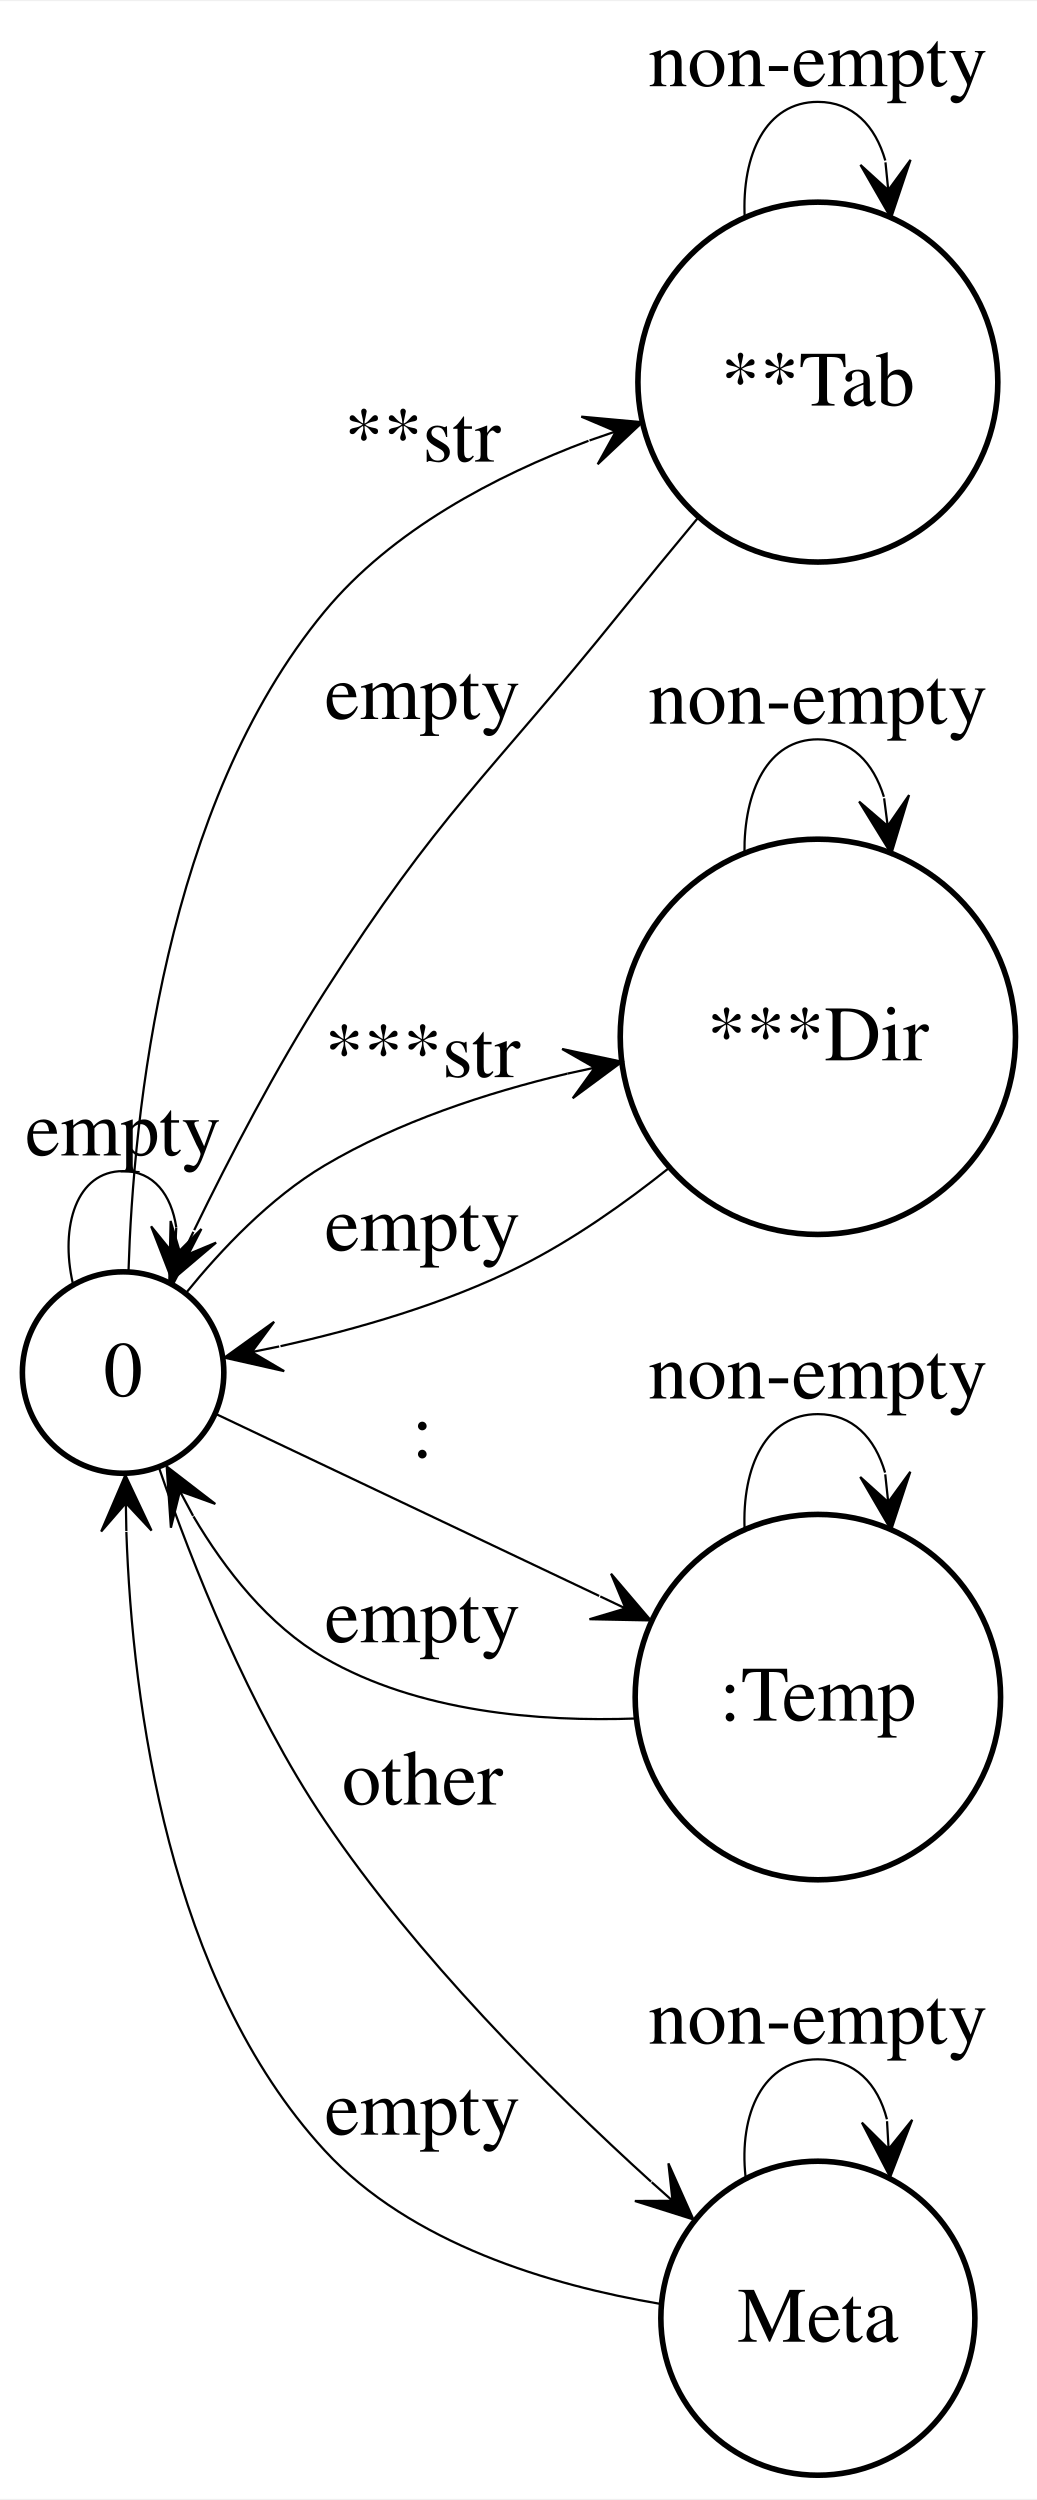
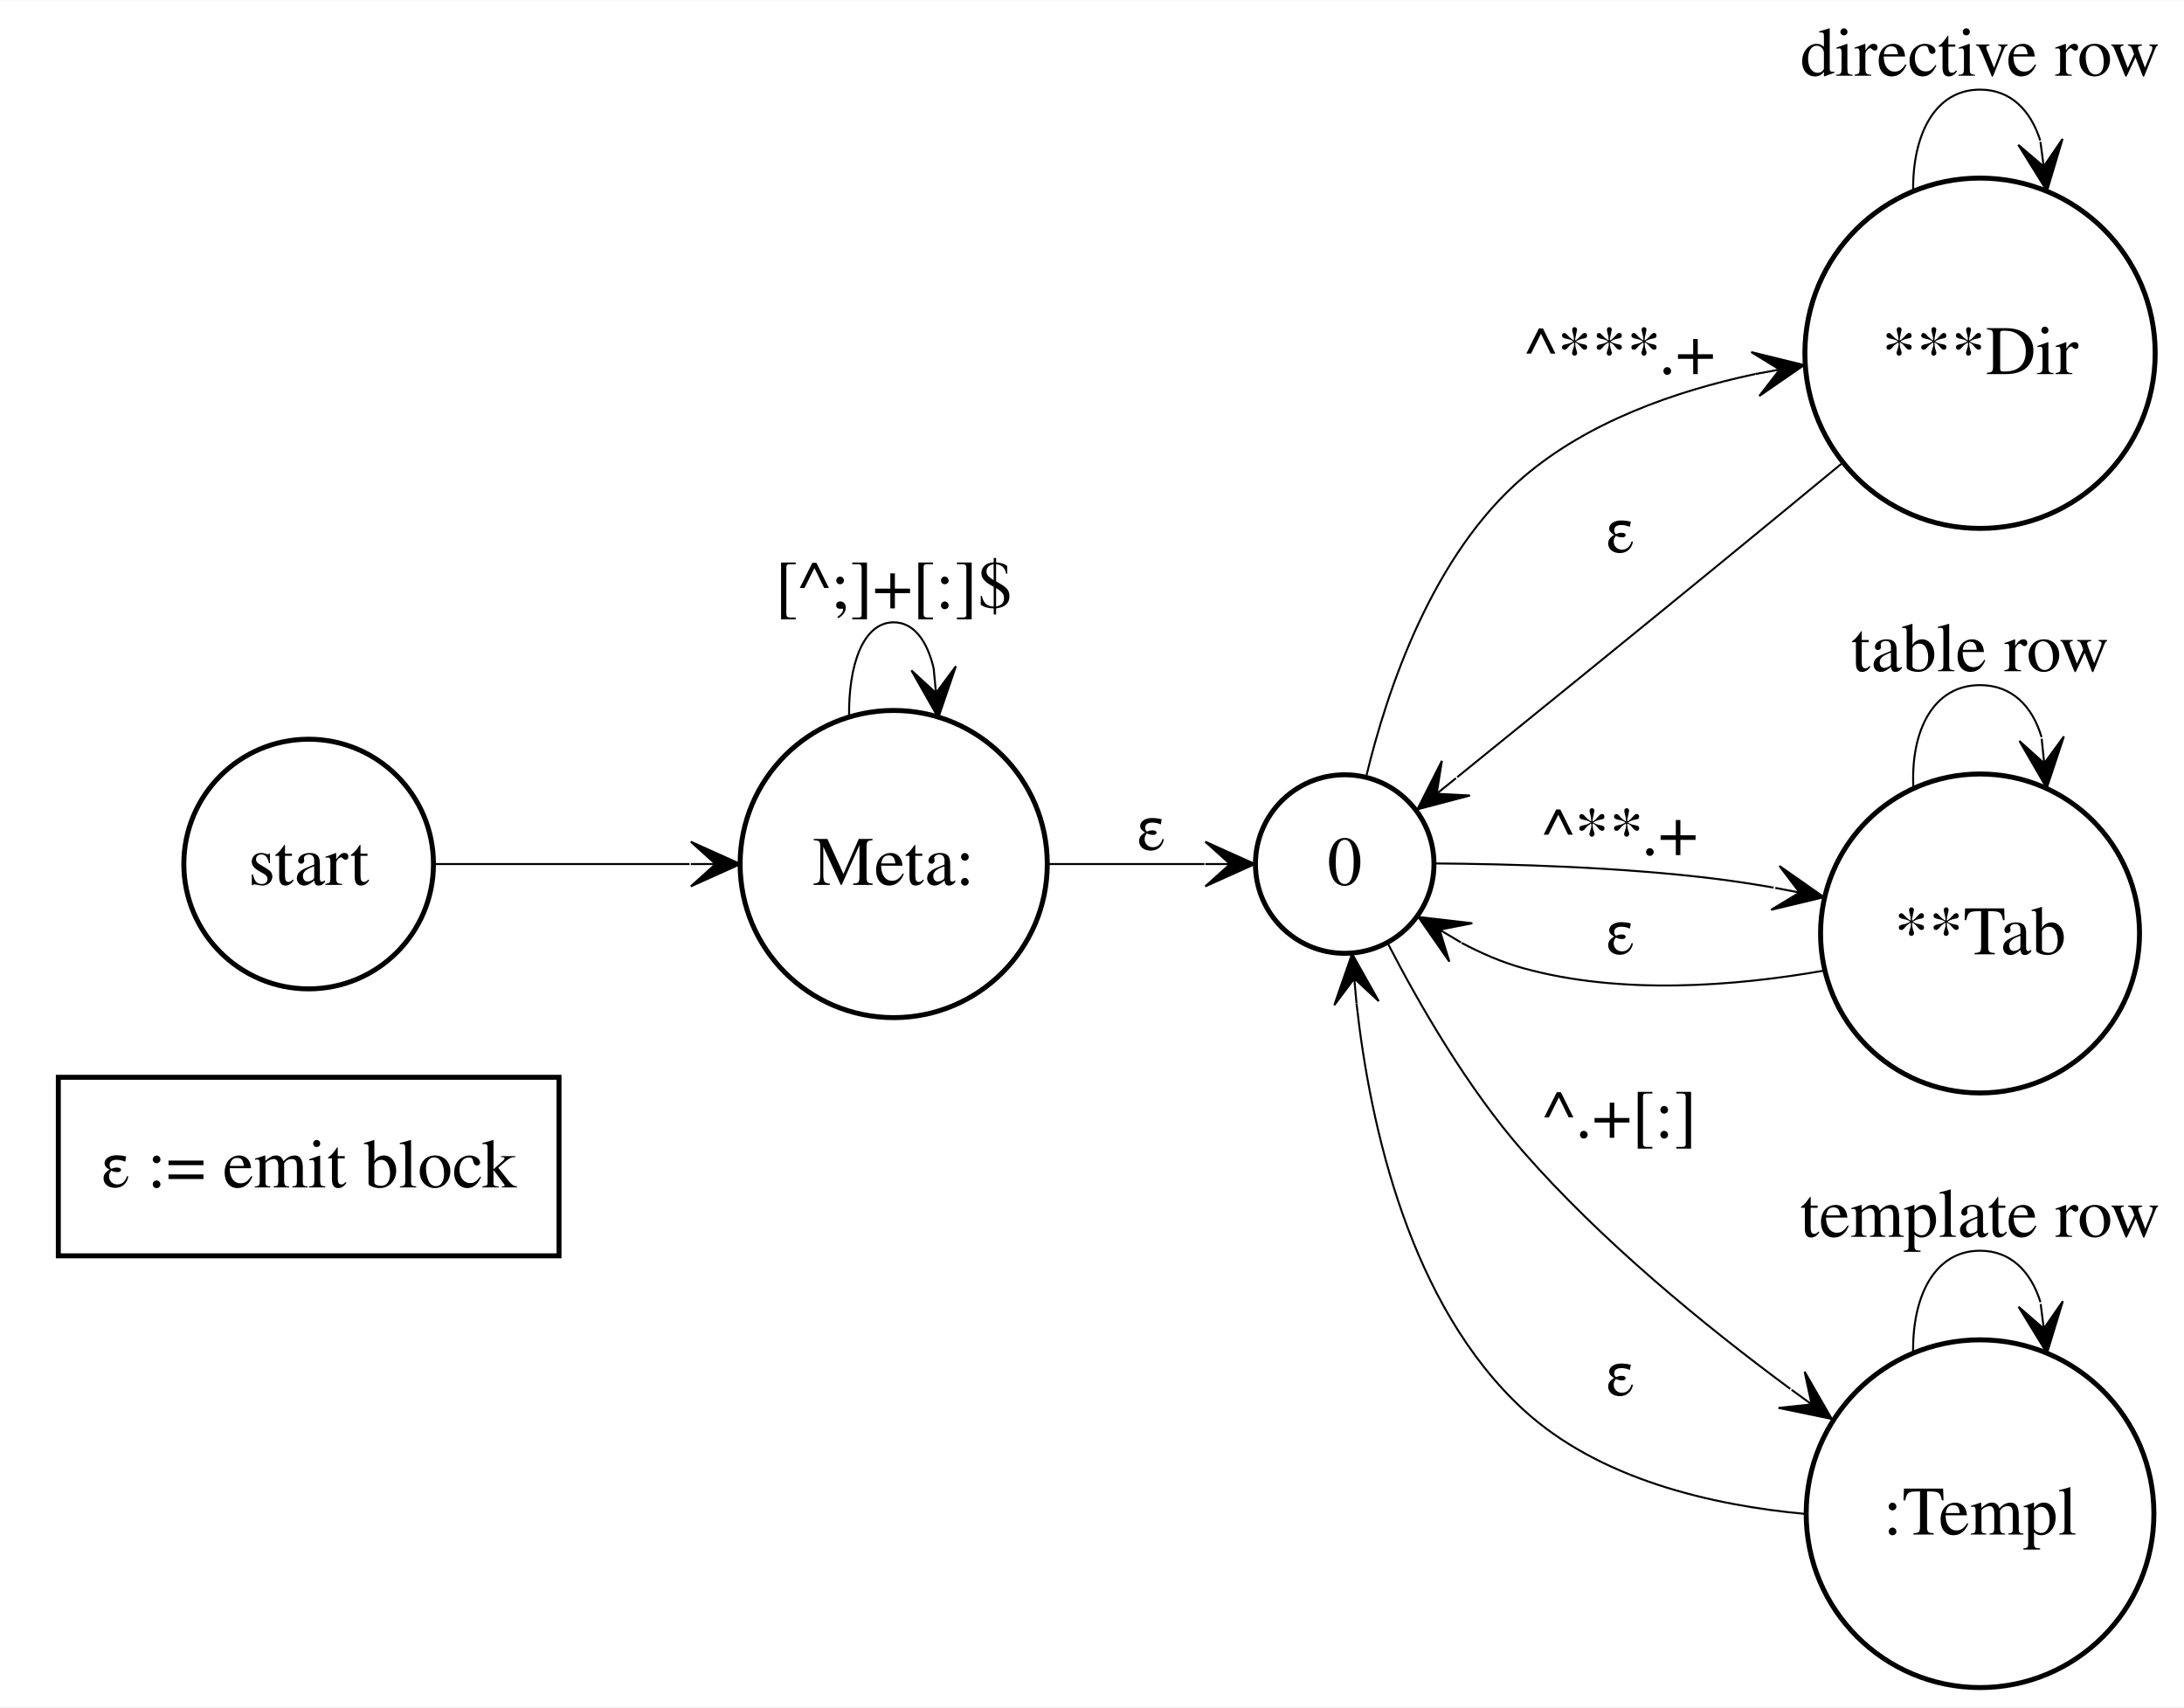
- <svg xmlns="http://www.w3.org/2000/svg" width="185pt" height="446pt" viewBox="0.00 0.00 185.32 446.36">
-   <g id="graph0" class="graph" transform="scale(1 1) rotate(0) translate(4 442.36)">
-     <polygon fill="white" stroke="transparent" points="-4,4 -4,-442.36 181.32,-442.36 181.32,4 -4,4" />
+ <svg xmlns="http://www.w3.org/2000/svg" width="440pt" height="344pt" viewBox="0.00 0.00 440.42 344.19">
+   <g id="graph0" class="graph" transform="scale(1 1) rotate(0) translate(4 340.19)">
+     <polygon fill="white" stroke="transparent" points="-4,4 -4,-340.19 436.42,-340.19 436.42,4 -4,4" />
+     <g id="clust1" class="cluster">
+ </g>
    <g id="node1" class="node">
-       <ellipse fill="none" stroke="black" cx="18" cy="-197.28" rx="18" ry="18" />
-       <text text-anchor="middle" x="18" y="-193.08" font-family="Times,serif" font-size="14.00">0</text>
+       <polygon fill="none" stroke="black" points="108.73,-123.03 7.76,-123.03 7.76,-87.03 108.73,-87.03 108.73,-123.03" />
+       <text text-anchor="middle" x="58.24" y="-100.83" font-family="Times,serif" font-size="14.00">ε := emit block</text>
+     </g>
+     <g id="node2" class="node">
+       <ellipse fill="none" stroke="black" cx="58.24" cy="-166.03" rx="25.17" ry="25.17" />
+       <text text-anchor="middle" x="58.24" y="-161.83" font-family="Times,serif" font-size="14.00">start</text>
+     </g>
+     <g id="node3" class="node">
+       <ellipse fill="none" stroke="black" cx="176.22" cy="-166.03" rx="30.97" ry="30.97" />
+       <text text-anchor="middle" x="176.22" y="-161.83" font-family="Times,serif" font-size="14.00">Meta:</text>
    </g>
    <g id="edge1" class="edge">
-       <path fill="none" stroke="black" stroke-width="0.4" d="M9.02,-213.19C6.68,-223.43 9.67,-233.28 18,-233.28 23.47,-233.28 26.63,-229.04 27.5,-223.23" />
-       <polygon fill="black" stroke="black" stroke-width="0.4" points="26.98,-213.19 31.99,-222.94 27.24,-218.19 27.5,-223.18 27.5,-223.18 27.5,-223.18 27.24,-218.19 23.01,-223.41 26.98,-213.19 26.98,-213.19" />
-       <text text-anchor="middle" x="18" y="-236.08" font-family="Times,serif" font-size="14.00">empty</text>
+       <path fill="none" stroke="black" stroke-width="0.4" d="M83.84,-166.03C98.71,-166.03 118.02,-166.03 135.05,-166.03" />
+       <polygon fill="black" stroke="black" stroke-width="0.4" points="145.31,-166.03 135.31,-170.53 140.31,-166.03 135.31,-166.03 135.31,-166.03 135.31,-166.03 140.31,-166.03 135.31,-161.53 145.31,-166.03 145.31,-166.03" />
    </g>
-     <g id="node2" class="node">
-       <ellipse fill="none" stroke="black" cx="142.16" cy="-374.28" rx="32.16" ry="32.16" />
-       <text text-anchor="middle" x="142.16" y="-370.08" font-family="Times,serif" font-size="14.00">**Tab</text>
+     <g id="edge7" class="edge">
+       <path fill="none" stroke="black" stroke-width="0.4" d="M167.23,-195.53C167.04,-206.13 170.03,-214.77 176.22,-214.77 180.28,-214.77 182.97,-211.05 184.28,-205.49" />
+       <polygon fill="black" stroke="black" stroke-width="0.4" points="185.21,-195.53 188.76,-205.91 184.75,-200.51 184.28,-205.49 184.28,-205.49 184.28,-205.49 184.75,-200.51 179.8,-205.07 185.21,-195.53 185.21,-195.53" />
+       <text text-anchor="middle" x="176.22" y="-217.57" font-family="Times,serif" font-size="14.00">[^;]+[:]$</text>
+     </g>
+     <g id="node4" class="node">
+       <ellipse fill="none" stroke="black" cx="267.17" cy="-166.03" rx="18" ry="18" />
+       <text text-anchor="middle" x="267.17" y="-161.83" font-family="Times,serif" font-size="14.00">0</text>
+     </g>
+     <g id="edge8" class="edge">
+       <path fill="none" stroke="black" stroke-width="0.4" d="M207.33,-166.03C217.55,-166.03 228.9,-166.03 238.88,-166.03" />
+       <polygon fill="black" stroke="black" stroke-width="0.4" points="249.06,-166.03 239.06,-170.53 244.06,-166.03 239.06,-166.03 239.06,-166.03 239.06,-166.03 244.06,-166.03 239.06,-161.53 249.06,-166.03 249.06,-166.03" />
+       <text text-anchor="middle" x="228.06" y="-168.83" font-family="Times,serif" font-size="14.00">ε</text>
+     </g>
+     <g id="node5" class="node">
+       <ellipse fill="none" stroke="black" cx="395.29" cy="-269.03" rx="35.32" ry="35.32" />
+       <text text-anchor="middle" x="395.29" y="-264.83" font-family="Times,serif" font-size="14.00">***Dir</text>
+     </g>
+     <g id="edge3" class="edge">
+       <path fill="none" stroke="black" stroke-width="0.4" d="M271.47,-183.53C275.74,-201.31 284.91,-228.39 303.17,-244.03 316.17,-255.17 333.71,-261.38 349.93,-264.83" />
+       <polygon fill="black" stroke="black" stroke-width="0.4" points="359.81,-266.64 349.16,-269.26 354.89,-265.74 349.97,-264.84 349.97,-264.84 349.97,-264.84 354.89,-265.74 350.78,-260.41 359.81,-266.64 359.81,-266.64" />
+       <text text-anchor="middle" x="322.65" y="-264.83" font-family="Times,serif" font-size="14.00">^***.+</text>
+     </g>
+     <g id="node6" class="node">
+       <ellipse fill="none" stroke="black" cx="395.29" cy="-152.03" rx="32.16" ry="32.16" />
+       <text text-anchor="middle" x="395.29" y="-147.83" font-family="Times,serif" font-size="14.00">**Tab</text>
    </g>
    <g id="edge2" class="edge">
-       <path fill="none" stroke="black" stroke-width="0.4" d="M18.96,-215.3C19.83,-243.58 25.39,-298.72 54,-333.28 66.03,-347.81 84.4,-357.5 101.17,-363.79" />
-       <polygon fill="black" stroke="black" stroke-width="0.4" points="110.8,-367.11 99.88,-368.11 106.07,-365.48 101.35,-363.85 101.35,-363.85 101.35,-363.85 106.07,-365.48 102.81,-359.6 110.8,-367.11 110.8,-367.11" />
-       <text text-anchor="middle" x="71.5" y="-360.08" font-family="Times,serif" font-size="14.00">**str</text>
+       <path fill="none" stroke="black" stroke-width="0.4" d="M285.27,-166.15C300.31,-166.05 322.75,-165.45 342.13,-163.03 345.89,-162.56 349.78,-161.96 353.66,-161.28" />
+       <polygon fill="black" stroke="black" stroke-width="0.4" points="363.82,-159.35 354.84,-165.64 358.91,-160.28 354,-161.22 354,-161.22 354,-161.22 358.91,-160.28 353.16,-156.8 363.82,-159.35 363.82,-159.35" />
+       <text text-anchor="middle" x="322.65" y="-167.83" font-family="Times,serif" font-size="14.00">^**.+</text>
    </g>
-     <g id="node3" class="node">
-       <ellipse fill="none" stroke="black" cx="142.16" cy="-257.28" rx="35.32" ry="35.32" />
-       <text text-anchor="middle" x="142.16" y="-253.08" font-family="Times,serif" font-size="14.00">***Dir</text>
-     </g>
-     <g id="edge3" class="edge">
-       <path fill="none" stroke="black" stroke-width="0.4" d="M29.2,-211.45C35.52,-219.25 44.27,-228.5 54,-234.28 67.12,-242.06 82.89,-247.26 97.39,-250.7" />
-       <polygon fill="black" stroke="black" stroke-width="0.4" points="107.17,-252.82 96.45,-255.1 102.29,-251.76 97.4,-250.7 97.4,-250.7 97.4,-250.7 102.29,-251.76 98.35,-246.3 107.17,-252.82 107.17,-252.82" />
-       <text text-anchor="middle" x="71.5" y="-250.08" font-family="Times,serif" font-size="14.00">***str</text>
-     </g>
-     <g id="node4" class="node">
-       <ellipse fill="none" stroke="black" cx="142.16" cy="-139.28" rx="32.65" ry="32.65" />
-       <text text-anchor="middle" x="142.16" y="-135.08" font-family="Times,serif" font-size="14.00">:Temp</text>
+     <g id="node7" class="node">
+       <ellipse fill="none" stroke="black" cx="395.29" cy="-35.03" rx="35.06" ry="35.06" />
+       <text text-anchor="middle" x="395.29" y="-30.83" font-family="Times,serif" font-size="14.00">:Templ</text>
    </g>
    <g id="edge4" class="edge">
-       <path fill="none" stroke="black" stroke-width="0.4" d="M34.47,-189.93C51.63,-181.79 79.93,-168.35 103.08,-157.36" />
-       <polygon fill="black" stroke="black" stroke-width="0.4" points="112.31,-152.98 105.2,-161.33 107.79,-155.12 103.27,-157.27 103.27,-157.27 103.27,-157.27 107.79,-155.12 101.34,-153.2 112.31,-152.98 112.31,-152.98" />
-       <text text-anchor="middle" x="71.5" y="-182.08" font-family="Times,serif" font-size="14.00">:</text>
+       <path fill="none" stroke="black" stroke-width="0.4" d="M275.87,-150.01C282.2,-137.76 291.93,-120.86 303.17,-108.03 318.89,-90.08 339.42,-73.2 357.02,-60.2" />
+       <polygon fill="black" stroke="black" stroke-width="0.4" points="365.39,-54.14 359.92,-63.65 361.34,-57.07 357.29,-60.01 357.29,-60.01 357.29,-60.01 361.34,-57.07 354.65,-56.36 365.39,-54.14 365.39,-54.14" />
+       <text text-anchor="middle" x="322.65" y="-110.83" font-family="Times,serif" font-size="14.00">^.+[:]</text>
    </g>
-     <g id="node5" class="node">
-       <ellipse fill="none" stroke="black" cx="142.16" cy="-28.28" rx="28.06" ry="28.06" />
-       <text text-anchor="middle" x="142.16" y="-24.08" font-family="Times,serif" font-size="14.00">Meta</text>
+     <g id="edge12" class="edge">
+       <path fill="none" stroke="black" stroke-width="0.4" d="M367.79,-247.12C359.58,-240.34 350.49,-232.87 342.13,-226.03 324.58,-211.68 304.62,-195.49 289.86,-183.55" />
+       <polygon fill="black" stroke="black" stroke-width="0.4" points="281.83,-177.06 292.43,-179.85 285.71,-180.2 289.6,-183.34 289.6,-183.34 289.6,-183.34 285.71,-180.2 286.77,-186.84 281.83,-177.06 281.83,-177.06" />
+       <text text-anchor="middle" x="322.65" y="-228.83" font-family="Times,serif" font-size="14.00">ε</text>
    </g>
-     <g id="edge7" class="edge">
-       <path fill="none" stroke="black" stroke-width="0.4" d="M24.46,-180.13C30.28,-163.28 40.52,-137.26 54,-117.28 70.41,-92.96 93.89,-69.43 112.35,-52.68" />
-       <polygon fill="black" stroke="black" stroke-width="0.4" points="119.92,-45.93 115.45,-55.95 116.19,-49.26 112.46,-52.59 112.46,-52.59 112.46,-52.59 116.19,-49.26 109.46,-49.23 119.92,-45.93 119.92,-45.93" />
-       <text text-anchor="middle" x="71.5" y="-120.08" font-family="Times,serif" font-size="14.00">other</text>
+     <g id="edge11" class="edge">
+       <path fill="none" stroke="black" stroke-width="0.4" d="M381.8,-301.74C381.65,-313.05 386.15,-322.19 395.29,-322.19 401.43,-322.19 405.48,-318.07 407.43,-311.93" />
+       <polygon fill="black" stroke="black" stroke-width="0.4" points="408.79,-301.74 411.93,-312.24 408.13,-306.69 407.47,-311.65 407.47,-311.65 407.47,-311.65 408.13,-306.69 403.01,-311.05 408.79,-301.74 408.79,-301.74" />
+       <text text-anchor="middle" x="395.29" y="-324.99" font-family="Times,serif" font-size="14.00">directive row</text>
+     </g>
+     <g id="edge9" class="edge">
+       <path fill="none" stroke="black" stroke-width="0.4" d="M363.83,-144.54C345.88,-141.39 322.89,-139.57 303.17,-145.03 298.94,-146.2 294.71,-148.03 290.73,-150.14" />
+       <polygon fill="black" stroke="black" stroke-width="0.4" points="282.01,-155.36 288.27,-146.36 286.3,-152.79 290.59,-150.23 290.59,-150.23 290.59,-150.23 286.3,-152.79 292.9,-154.09 282.01,-155.36 282.01,-155.36" />
+       <text text-anchor="middle" x="322.65" y="-147.83" font-family="Times,serif" font-size="14.00">ε</text>
    </g>
    <g id="edge10" class="edge">
-       <path fill="none" stroke="black" stroke-width="0.4" d="M120.8,-350.1C116.22,-344.6 111.42,-338.76 107,-333.28 82.96,-303.44 74.64,-297.56 54,-265.28 45.34,-251.73 37.04,-235.78 30.7,-222.73" />
-       <polygon fill="black" stroke="black" stroke-width="0.4" points="26.25,-213.41 34.62,-220.5 28.41,-217.92 30.56,-222.43 30.56,-222.43 30.56,-222.43 28.41,-217.92 26.49,-224.37 26.25,-213.41 26.25,-213.41" />
-       <text text-anchor="middle" x="71.5" y="-314.08" font-family="Times,serif" font-size="14.00">empty</text>
-     </g>
-     <g id="edge11" class="edge">
-       <path fill="none" stroke="black" stroke-width="0.4" d="M129.09,-403.6C128.51,-414.94 132.86,-424.36 142.16,-424.36 148.41,-424.36 152.42,-420.11 154.21,-413.88" />
-       <polygon fill="black" stroke="black" stroke-width="0.4" points="155.23,-403.6 158.72,-414 154.74,-408.57 154.24,-413.55 154.24,-413.55 154.24,-413.55 154.74,-408.57 149.77,-413.1 155.23,-403.6 155.23,-403.6" />
-       <text text-anchor="middle" x="142.16" y="-427.16" font-family="Times,serif" font-size="14.00">non-empty</text>
-     </g>
-     <g id="edge13" class="edge">
-       <path fill="none" stroke="black" stroke-width="0.4" d="M115.76,-234C107.66,-227.52 98.37,-220.98 89,-216.28 75.59,-209.54 59.5,-204.96 46.13,-201.99" />
-       <polygon fill="black" stroke="black" stroke-width="0.4" points="36.09,-199.94 46.79,-197.53 40.99,-200.94 45.89,-201.94 45.89,-201.94 45.89,-201.94 40.99,-200.94 44.99,-206.35 36.09,-199.94 36.09,-199.94" />
-       <text text-anchor="middle" x="71.5" y="-219.08" font-family="Times,serif" font-size="14.00">empty</text>
-     </g>
-     <g id="edge12" class="edge">
-       <path fill="none" stroke="black" stroke-width="0.4" d="M129.04,-289.98C128.9,-301.3 133.27,-310.44 142.16,-310.44 148.13,-310.44 152.06,-306.31 153.96,-300.17" />
-       <polygon fill="black" stroke="black" stroke-width="0.4" points="155.28,-289.98 158.46,-300.48 154.64,-294.94 154,-299.9 154,-299.9 154,-299.9 154.64,-294.94 149.53,-299.32 155.28,-289.98 155.28,-289.98" />
-       <text text-anchor="middle" x="142.16" y="-313.24" font-family="Times,serif" font-size="14.00">non-empty</text>
+       <path fill="none" stroke="black" stroke-width="0.4" d="M381.85,-181.35C381.25,-192.69 385.73,-202.11 395.29,-202.11 401.72,-202.11 405.85,-197.86 407.69,-191.63" />
+       <polygon fill="black" stroke="black" stroke-width="0.4" points="408.74,-181.35 412.2,-191.76 408.23,-186.33 407.72,-191.3 407.72,-191.3 407.72,-191.3 408.23,-186.33 403.24,-190.84 408.74,-181.35 408.74,-181.35" />
+       <text text-anchor="middle" x="395.29" y="-204.91" font-family="Times,serif" font-size="14.00">table row</text>
    </g>
    <g id="edge6" class="edge">
-       <path fill="none" stroke="black" stroke-width="0.4" d="M109.78,-135.46C92.27,-134.82 70.69,-136.62 54,-146.28 44,-152.07 36.22,-162 30.57,-171.57" />
-       <polygon fill="black" stroke="black" stroke-width="0.4" points="25.79,-180.49 26.54,-169.55 28.15,-176.08 30.51,-171.67 30.51,-171.67 30.51,-171.67 28.15,-176.08 34.48,-173.8 25.79,-180.49 25.79,-180.49" />
-       <text text-anchor="middle" x="71.5" y="-149.08" font-family="Times,serif" font-size="14.00">empty</text>
+       <path fill="none" stroke="black" stroke-width="0.4" d="M360.19,-34.97C341.23,-36.7 318.45,-41.95 303.17,-56.03 280.34,-77.07 272.33,-112.91 269.55,-137.94" />
+       <polygon fill="black" stroke="black" stroke-width="0.4" points="268.66,-147.94 265.07,-137.58 269.1,-142.96 269.55,-137.98 269.55,-137.98 269.55,-137.98 269.1,-142.96 274.03,-138.38 268.66,-147.94 268.66,-147.94" />
+       <text text-anchor="middle" x="322.65" y="-58.83" font-family="Times,serif" font-size="14.00">ε</text>
    </g>
    <g id="edge5" class="edge">
-       <path fill="none" stroke="black" stroke-width="0.4" d="M129.07,-169.14C128.57,-180.48 132.93,-189.85 142.16,-189.85 148.36,-189.85 152.36,-185.62 154.17,-179.4" />
-       <polygon fill="black" stroke="black" stroke-width="0.4" points="155.25,-169.14 158.68,-179.55 154.73,-174.11 154.2,-179.09 154.2,-179.09 154.2,-179.09 154.73,-174.11 149.73,-178.62 155.25,-169.14 155.25,-169.14" />
-       <text text-anchor="middle" x="142.16" y="-192.65" font-family="Times,serif" font-size="14.00">non-empty</text>
-     </g>
-     <g id="edge9" class="edge">
-       <path fill="none" stroke="black" stroke-width="0.4" d="M113.85,-30.87C94.51,-34.14 69.37,-41.54 54,-58.28 26.14,-88.61 19.67,-137.81 18.58,-168.81" />
-       <polygon fill="black" stroke="black" stroke-width="0.4" points="18.4,-178.96 14.08,-168.87 18.49,-173.96 18.58,-168.96 18.58,-168.96 18.58,-168.96 18.49,-173.96 23.08,-169.04 18.4,-178.96 18.4,-178.96" />
-       <text text-anchor="middle" x="71.5" y="-61.08" font-family="Times,serif" font-size="14.00">empty</text>
-     </g>
-     <g id="edge8" class="edge">
-       <path fill="none" stroke="black" stroke-width="0.4" d="M129.24,-53.51C128.01,-64.79 132.32,-74.55 142.16,-74.55 148.77,-74.55 152.89,-70.15 154.5,-63.83" />
-       <polygon fill="black" stroke="black" stroke-width="0.4" points="155.08,-53.51 159.02,-63.74 154.8,-58.5 154.52,-63.49 154.52,-63.49 154.52,-63.49 154.8,-58.5 150.03,-63.24 155.08,-53.51 155.08,-53.51" />
-       <text text-anchor="middle" x="142.16" y="-77.35" font-family="Times,serif" font-size="14.00">non-empty</text>
+       <path fill="none" stroke="black" stroke-width="0.4" d="M381.8,-67.39C381.58,-78.8 386.08,-88.06 395.29,-88.06 401.48,-88.06 405.54,-83.88 407.48,-77.68" />
+       <polygon fill="black" stroke="black" stroke-width="0.4" points="408.79,-67.39 411.99,-77.88 408.15,-72.35 407.52,-77.31 407.52,-77.31 407.52,-77.31 408.15,-72.35 403.06,-76.75 408.79,-67.39 408.79,-67.39" />
+       <text text-anchor="middle" x="395.29" y="-90.86" font-family="Times,serif" font-size="14.00">template row</text>
    </g>
  </g>
</svg>
